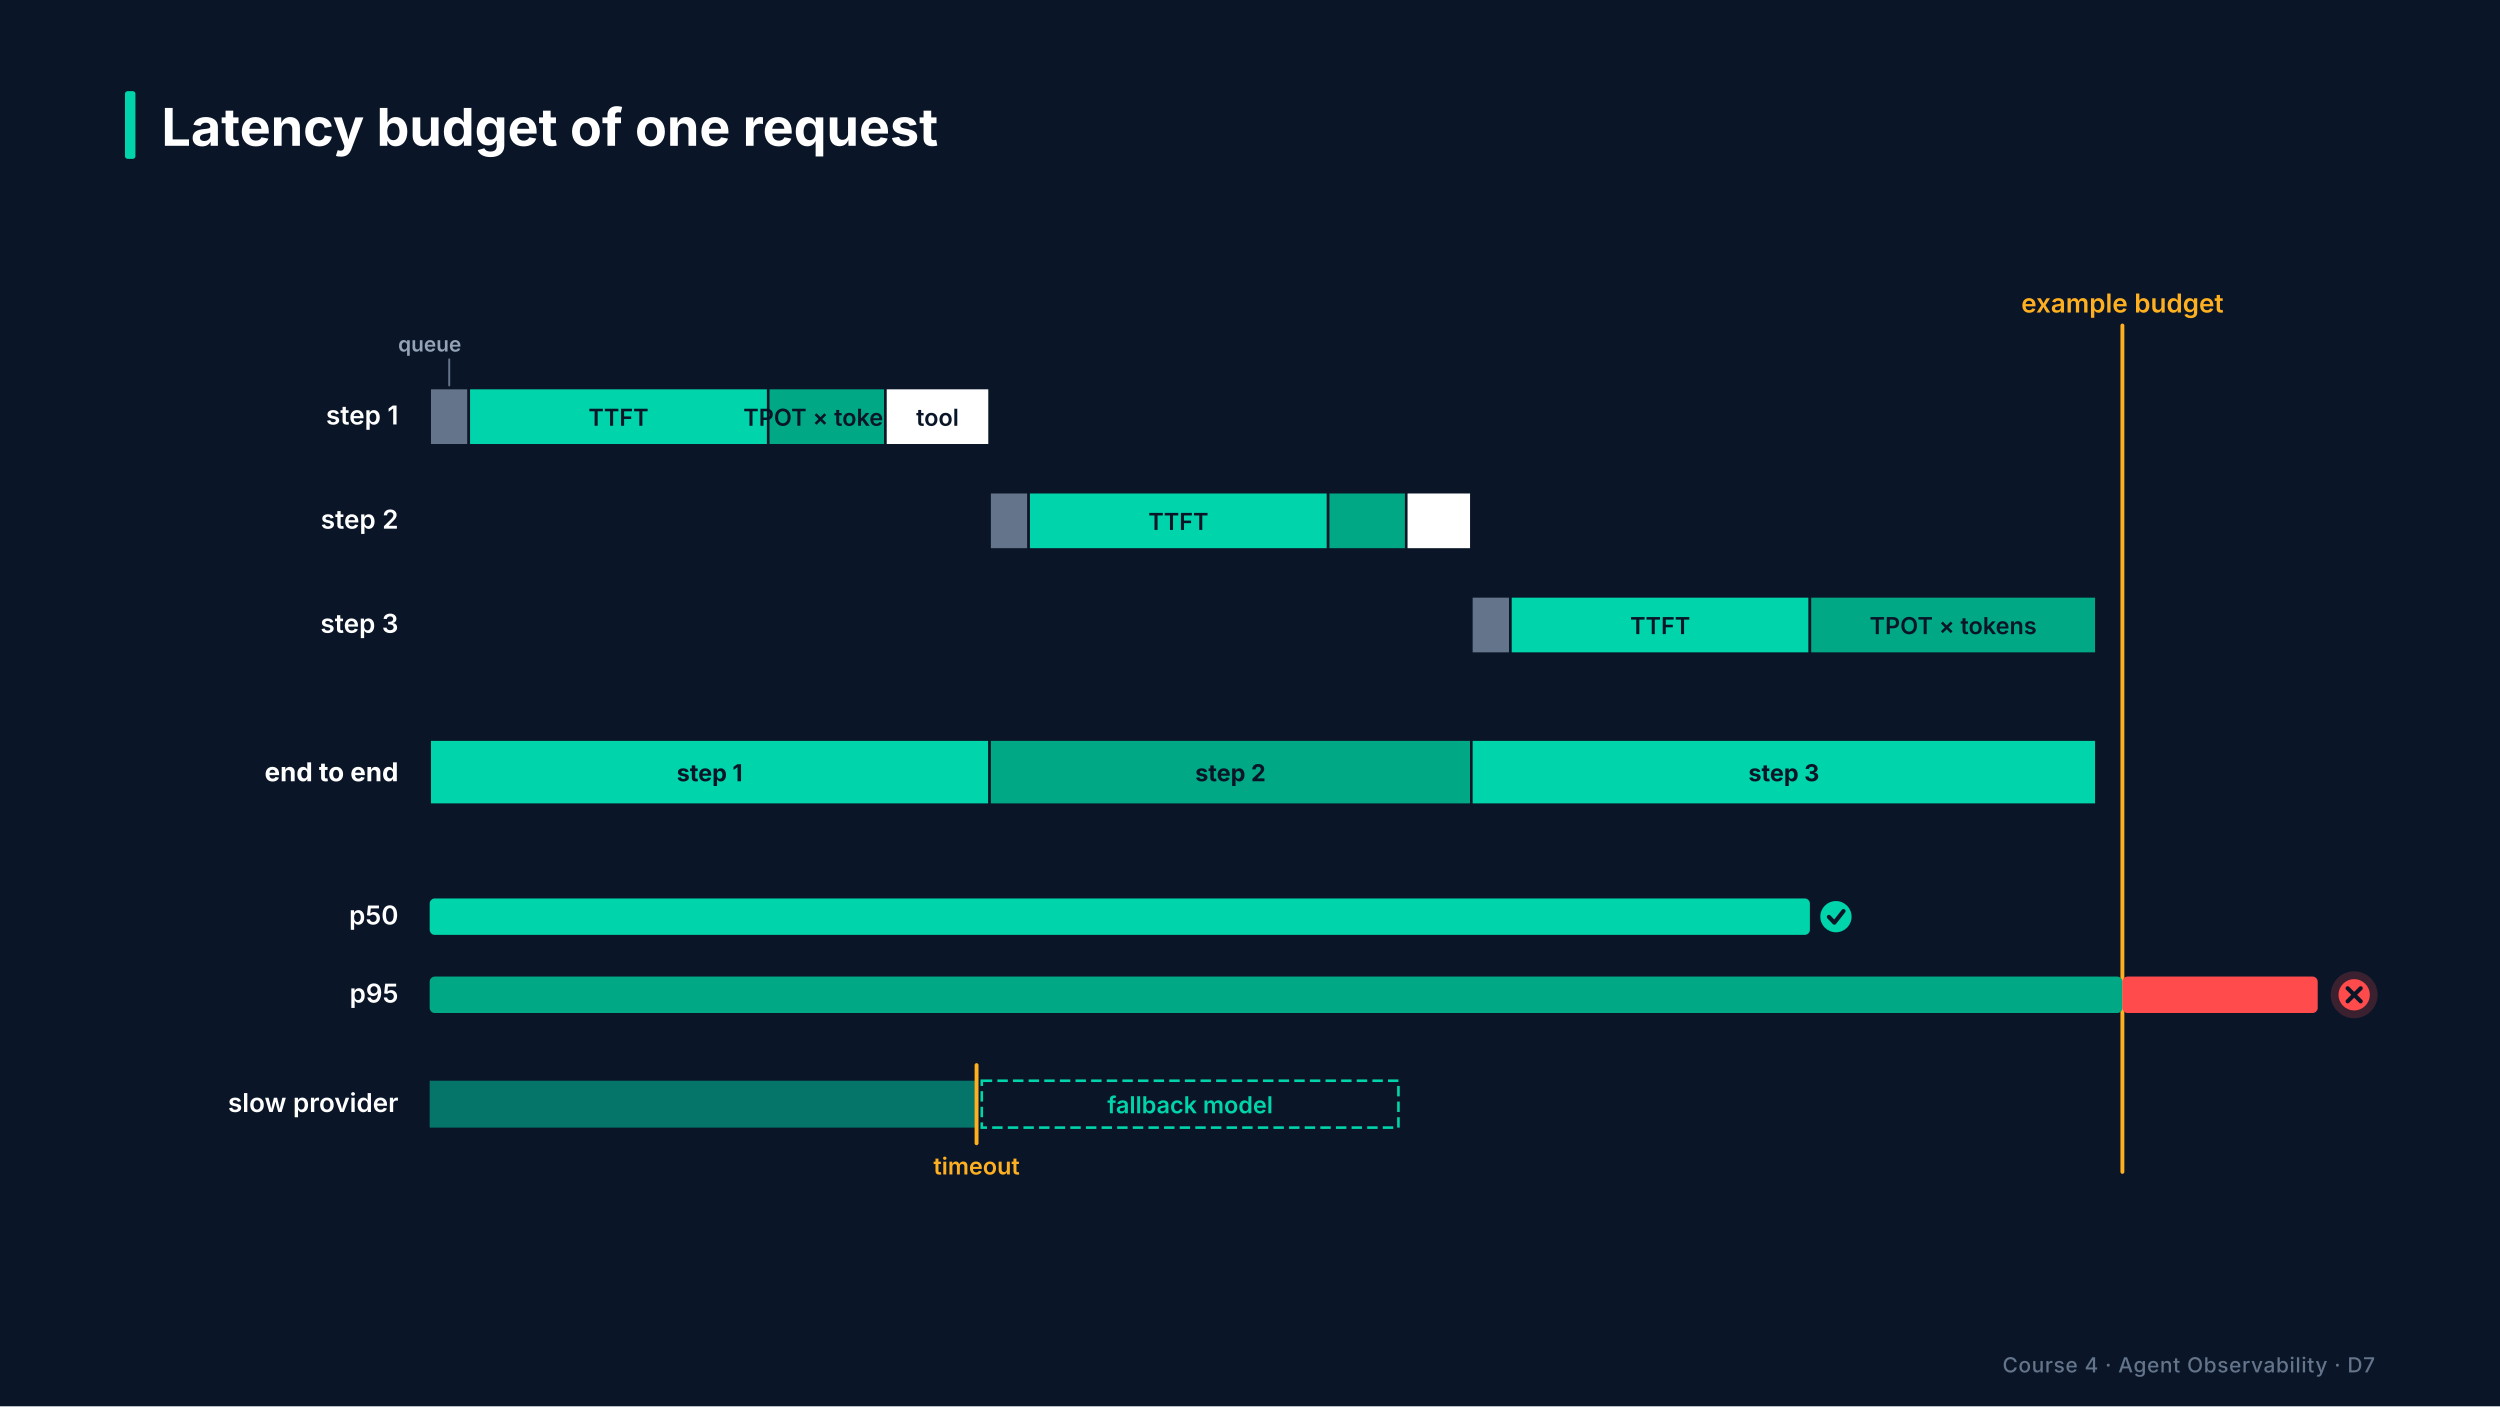
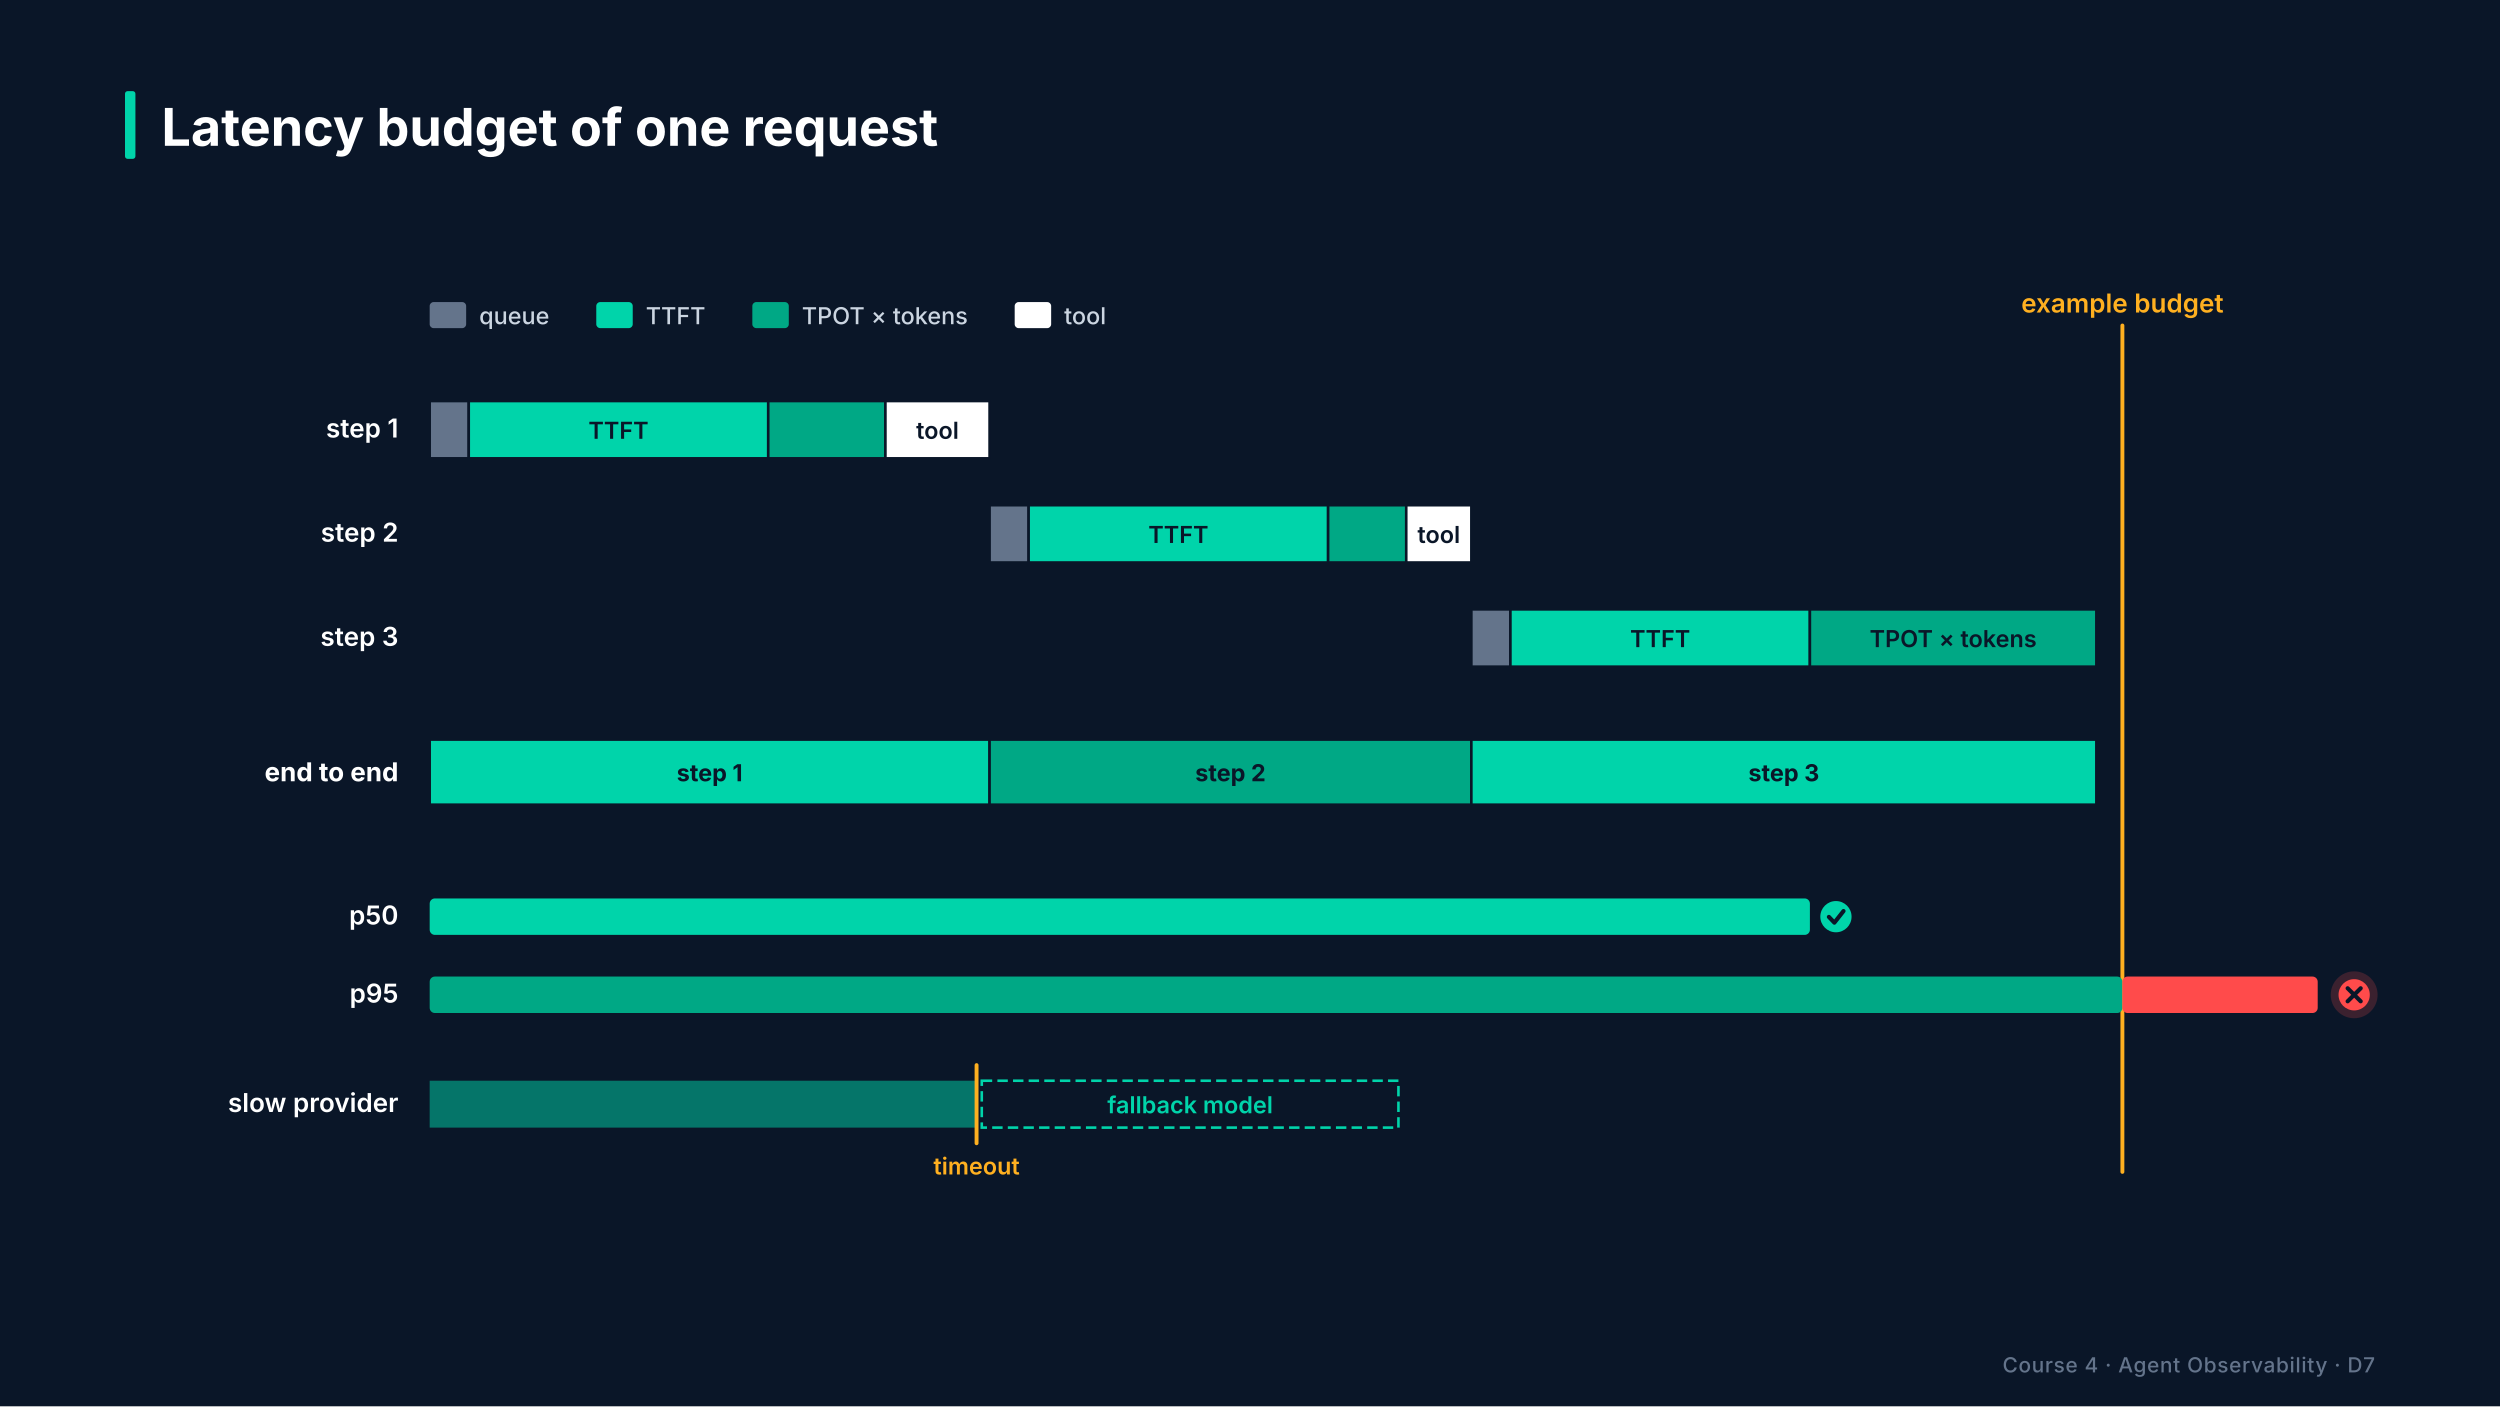
<svg xmlns="http://www.w3.org/2000/svg" viewBox="0 0 1920 1080" width="1920" height="1080" role="img" aria-labelledby="t-D7">
  <defs>
    <marker id="arr-flow" viewBox="0 0 16 16" markerWidth="16" markerHeight="16" refX="12" refY="8" orient="auto-start-reverse" markerUnits="userSpaceOnUse">
      <path d="M3 2.5 L12.5 8 L3 13.5" fill="none" stroke="#FFFFFF99" stroke-width="2.6" stroke-linecap="round" stroke-linejoin="round" />
    </marker>
    <marker id="arr-teal" viewBox="0 0 16 16" markerWidth="16" markerHeight="16" refX="12" refY="8" orient="auto-start-reverse" markerUnits="userSpaceOnUse">
      <path d="M3 2.5 L12.5 8 L3 13.5" fill="none" stroke="#00D4AA" stroke-width="2.6" stroke-linecap="round" stroke-linejoin="round" />
    </marker>
    <marker id="arr-red" viewBox="0 0 16 16" markerWidth="16" markerHeight="16" refX="12" refY="8" orient="auto-start-reverse" markerUnits="userSpaceOnUse">
      <path d="M3 2.5 L12.5 8 L3 13.5" fill="none" stroke="#FF4B4B" stroke-width="2.6" stroke-linecap="round" stroke-linejoin="round" />
    </marker>
    <marker id="arr-amber" viewBox="0 0 16 16" markerWidth="16" markerHeight="16" refX="12" refY="8" orient="auto-start-reverse" markerUnits="userSpaceOnUse">
      <path d="M3 2.5 L12.5 8 L3 13.5" fill="none" stroke="#FFB020" stroke-width="2.6" stroke-linecap="round" stroke-linejoin="round" />
    </marker>
    <marker id="arr-gray" viewBox="0 0 16 16" markerWidth="16" markerHeight="16" refX="12" refY="8" orient="auto-start-reverse" markerUnits="userSpaceOnUse">
      <path d="M3 2.5 L12.5 8 L3 13.5" fill="none" stroke="#64748B" stroke-width="2.6" stroke-linecap="round" stroke-linejoin="round" />
    </marker>
    <marker id="arr-white" viewBox="0 0 16 16" markerWidth="16" markerHeight="16" refX="12" refY="8" orient="auto-start-reverse" markerUnits="userSpaceOnUse">
      <path d="M3 2.5 L12.5 8 L3 13.5" fill="none" stroke="#FFFFFF" stroke-width="2.6" stroke-linecap="round" stroke-linejoin="round" />
    </marker>
  </defs>
  <rect width="1920" height="1080" fill="#0A1628" />
  <g id="diagram-title">
    <rect x="96" y="70" width="8" height="52" rx="2" fill="#00D4AA" />
    <text x="124" y="112" font-family="Inter, 'Inter var', 'Helvetica Neue', Arial, sans-serif" font-size="40" font-weight="700" fill="#FFFFFF">Latency budget of one request</text>
    <text x="1824" y="1054" font-family="Inter, 'Inter var', 'Helvetica Neue', Arial, sans-serif" font-size="16" font-weight="500" fill="#64748B" text-anchor="end" letter-spacing="0.5">Course 4 · Agent Observability · D7</text>
  </g>
  <g id="build-1">
-     <text x="306" y="326" font-family="Inter, 'Inter var', 'Helvetica Neue', Arial, sans-serif" font-size="20" font-weight="600" fill="#FFFFFF" text-anchor="end">step 1</text>
-     <rect x="330" y="298" width="30" height="44" fill="#64748B" stroke="#0A1628" stroke-width="2" />
-     <rect x="360" y="298" width="230" height="44" fill="#00D4AA" stroke="#0A1628" stroke-width="2" />
-     <text x="475.0" y="327" font-family="Inter, 'Inter var', 'Helvetica Neue', Arial, sans-serif" font-size="18" font-weight="600" fill="#0A1628" text-anchor="middle">TTFT</text>
-     <rect x="590" y="298" width="90" height="44" fill="#00A885" stroke="#0A1628" stroke-width="2" />
-     <text x="635.0" y="327" font-family="Inter, 'Inter var', 'Helvetica Neue', Arial, sans-serif" font-size="18" font-weight="600" fill="#0A1628" text-anchor="middle">TPOT × tokens</text>
-     <rect x="680" y="298" width="80" height="44" fill="#FFFFFF" stroke="#0A1628" stroke-width="2" />
-     <text x="720.0" y="327" font-family="Inter, 'Inter var', 'Helvetica Neue', Arial, sans-serif" font-size="18" font-weight="600" fill="#0A1628" text-anchor="middle">tool</text>
-     <text x="306" y="406" font-family="Inter, 'Inter var', 'Helvetica Neue', Arial, sans-serif" font-size="20" font-weight="600" fill="#FFFFFF" text-anchor="end">step 2</text>
-     <rect x="760" y="378" width="30" height="44" fill="#64748B" stroke="#0A1628" stroke-width="2" />
-     <rect x="790" y="378" width="230" height="44" fill="#00D4AA" stroke="#0A1628" stroke-width="2" />
-     <text x="905.0" y="407" font-family="Inter, 'Inter var', 'Helvetica Neue', Arial, sans-serif" font-size="18" font-weight="600" fill="#0A1628" text-anchor="middle">TTFT</text>
-     <rect x="1020" y="378" width="60" height="44" fill="#00A885" stroke="#0A1628" stroke-width="2" />
-     <rect x="1080" y="378" width="50" height="44" fill="#FFFFFF" stroke="#0A1628" stroke-width="2" />
-     <text x="306" y="486" font-family="Inter, 'Inter var', 'Helvetica Neue', Arial, sans-serif" font-size="20" font-weight="600" fill="#FFFFFF" text-anchor="end">step 3</text>
-     <rect x="1130" y="458" width="30" height="44" fill="#64748B" stroke="#0A1628" stroke-width="2" />
-     <rect x="1160" y="458" width="230" height="44" fill="#00D4AA" stroke="#0A1628" stroke-width="2" />
-     <text x="1275.0" y="487" font-family="Inter, 'Inter var', 'Helvetica Neue', Arial, sans-serif" font-size="18" font-weight="600" fill="#0A1628" text-anchor="middle">TTFT</text>
-     <rect x="1390" y="458" width="220" height="44" fill="#00A885" stroke="#0A1628" stroke-width="2" />
-     <text x="1500.0" y="487" font-family="Inter, 'Inter var', 'Helvetica Neue', Arial, sans-serif" font-size="18" font-weight="600" fill="#0A1628" text-anchor="middle">TPOT × tokens</text>
-     <text x="330" y="270" font-family="Inter, 'Inter var', 'Helvetica Neue', Arial, sans-serif" font-size="16" font-weight="600" fill="#94A3B8" text-anchor="middle">queue</text>
-     <path d="M345 276 L345 296" fill="none" stroke="#64748B" stroke-width="1.5" stroke-linecap="round" stroke-linejoin="round" />
+     <text x="306" y="336" font-family="Inter, 'Inter var', 'Helvetica Neue', Arial, sans-serif" font-size="20" font-weight="600" fill="#FFFFFF" text-anchor="end">step 1</text>
+     <rect x="330" y="308" width="30" height="44" fill="#64748B" stroke="#0A1628" stroke-width="2" />
+     <rect x="360" y="308" width="230" height="44" fill="#00D4AA" stroke="#0A1628" stroke-width="2" />
+     <text x="475.0" y="337" font-family="Inter, 'Inter var', 'Helvetica Neue', Arial, sans-serif" font-size="18" font-weight="600" fill="#0A1628" text-anchor="middle">TTFT</text>
+     <rect x="590" y="308" width="90" height="44" fill="#00A885" stroke="#0A1628" stroke-width="2" />
+     <rect x="680" y="308" width="80" height="44" fill="#FFFFFF" stroke="#0A1628" stroke-width="2" />
+     <text x="720.0" y="337" font-family="Inter, 'Inter var', 'Helvetica Neue', Arial, sans-serif" font-size="18" font-weight="600" fill="#0A1628" text-anchor="middle">tool</text>
+     <text x="306" y="416" font-family="Inter, 'Inter var', 'Helvetica Neue', Arial, sans-serif" font-size="20" font-weight="600" fill="#FFFFFF" text-anchor="end">step 2</text>
+     <rect x="760" y="388" width="30" height="44" fill="#64748B" stroke="#0A1628" stroke-width="2" />
+     <rect x="790" y="388" width="230" height="44" fill="#00D4AA" stroke="#0A1628" stroke-width="2" />
+     <text x="905.0" y="417" font-family="Inter, 'Inter var', 'Helvetica Neue', Arial, sans-serif" font-size="18" font-weight="600" fill="#0A1628" text-anchor="middle">TTFT</text>
+     <rect x="1020" y="388" width="60" height="44" fill="#00A885" stroke="#0A1628" stroke-width="2" />
+     <rect x="1080" y="388" width="50" height="44" fill="#FFFFFF" stroke="#0A1628" stroke-width="2" />
+     <text x="1105.0" y="417" font-family="Inter, 'Inter var', 'Helvetica Neue', Arial, sans-serif" font-size="18" font-weight="600" fill="#0A1628" text-anchor="middle">tool</text>
+     <text x="306" y="496" font-family="Inter, 'Inter var', 'Helvetica Neue', Arial, sans-serif" font-size="20" font-weight="600" fill="#FFFFFF" text-anchor="end">step 3</text>
+     <rect x="1130" y="468" width="30" height="44" fill="#64748B" stroke="#0A1628" stroke-width="2" />
+     <rect x="1160" y="468" width="230" height="44" fill="#00D4AA" stroke="#0A1628" stroke-width="2" />
+     <text x="1275.0" y="497" font-family="Inter, 'Inter var', 'Helvetica Neue', Arial, sans-serif" font-size="18" font-weight="600" fill="#0A1628" text-anchor="middle">TTFT</text>
+     <rect x="1390" y="468" width="220" height="44" fill="#00A885" stroke="#0A1628" stroke-width="2" />
+     <text x="1500.0" y="497" font-family="Inter, 'Inter var', 'Helvetica Neue', Arial, sans-serif" font-size="18" font-weight="600" fill="#0A1628" text-anchor="middle">TPOT × tokens</text>
+     <rect x="330" y="232" width="28" height="20" rx="3" fill="#64748B" />
+     <text x="368" y="249" font-family="Inter, 'Inter var', 'Helvetica Neue', Arial, sans-serif" font-size="18" font-weight="500" fill="#CBD5E1" text-anchor="start">queue</text>
+     <rect x="457.938" y="232" width="28" height="20" rx="3" fill="#00D4AA" />
+     <text x="495.938" y="249" font-family="Inter, 'Inter var', 'Helvetica Neue', Arial, sans-serif" font-size="18" font-weight="500" fill="#CBD5E1" text-anchor="start">TTFT</text>
+     <rect x="577.797" y="232" width="28" height="20" rx="3" fill="#00A885" />
+     <text x="615.797" y="249" font-family="Inter, 'Inter var', 'Helvetica Neue', Arial, sans-serif" font-size="18" font-weight="500" fill="#CBD5E1" text-anchor="start">TPOT × tokens</text>
+     <rect x="779.281" y="232" width="28" height="20" rx="3" fill="#FFFFFF" />
+     <text x="817.281" y="249" font-family="Inter, 'Inter var', 'Helvetica Neue', Arial, sans-serif" font-size="18" font-weight="500" fill="#CBD5E1" text-anchor="start">tool</text>
    <text x="306" y="600" font-family="Inter, 'Inter var', 'Helvetica Neue', Arial, sans-serif" font-size="20" font-weight="700" fill="#FFFFFF" text-anchor="end">end to end</text>
    <rect x="330" y="568" width="430" height="50" fill="#00D4AA" stroke="#0A1628" stroke-width="2" />
    <text x="545.0" y="600" font-family="Inter, 'Inter var', 'Helvetica Neue', Arial, sans-serif" font-size="18" font-weight="700" fill="#0A1628" text-anchor="middle">step 1</text>
    <rect x="760" y="568" width="370" height="50" fill="#00A885" stroke="#0A1628" stroke-width="2" />
    <text x="945.0" y="600" font-family="Inter, 'Inter var', 'Helvetica Neue', Arial, sans-serif" font-size="18" font-weight="700" fill="#0A1628" text-anchor="middle">step 2</text>
    <rect x="1130" y="568" width="480" height="50" fill="#00D4AA" stroke="#0A1628" stroke-width="2" />
    <text x="1370.0" y="600" font-family="Inter, 'Inter var', 'Helvetica Neue', Arial, sans-serif" font-size="18" font-weight="700" fill="#0A1628" text-anchor="middle">step 3</text>
    <path d="M1630 250 L1630 900" fill="none" stroke="#FFB020" stroke-width="3" stroke-linecap="round" stroke-linejoin="round" />
    <text x="1630" y="240" font-family="Inter, 'Inter var', 'Helvetica Neue', Arial, sans-serif" font-size="20" font-weight="600" fill="#FFB020" text-anchor="middle">example budget</text>
  </g>
  <g id="build-2">
    <text x="306" y="710" font-family="Inter, 'Inter var', 'Helvetica Neue', Arial, sans-serif" font-size="20" font-weight="600" fill="#FFFFFF" text-anchor="end">p50</text>
    <rect x="330" y="690" width="1060" height="28" rx="4" fill="#00D4AA" />
    <g>
      <circle cx="1410" cy="704" r="12" fill="#00D4AA" />
      <path d="M1404.6 704.2 L1408.8 708.6 L1415.8 699.7" fill="none" stroke="#0A1628" stroke-width="3.2" stroke-linecap="round" stroke-linejoin="round" />
    </g>
    <text x="306" y="770" font-family="Inter, 'Inter var', 'Helvetica Neue', Arial, sans-serif" font-size="20" font-weight="600" fill="#FFFFFF" text-anchor="end">p95</text>
    <rect x="330" y="750" width="1300" height="28" rx="4" fill="#00A885" />
    <rect x="1630" y="750" width="150" height="28" rx="4" fill="#FF4B4B" />
    <g>
      <circle cx="1808" cy="764" r="18" fill="#FF4B4B33" />
      <circle cx="1808" cy="764" r="12" fill="#FF4B4B" />
      <path d="M1803.0 759.0 L1813.0 769.0 M1813.0 759.0 L1803.0 769.0" stroke="#0A1628" stroke-width="3.2" stroke-linecap="round" />
    </g>
  </g>
  <g id="build-3">
    <text x="306" y="854" font-family="Inter, 'Inter var', 'Helvetica Neue', Arial, sans-serif" font-size="20" font-weight="600" fill="#FFFFFF" text-anchor="end">slow provider</text>
    <rect x="330" y="830" width="420" height="36" fill="#00D4AA" opacity="0.5" />
    <path d="M750 818 L750 878" fill="none" stroke="#FFB020" stroke-width="3" stroke-linecap="round" stroke-linejoin="round" />
    <text x="750" y="902" font-family="Inter, 'Inter var', 'Helvetica Neue', Arial, sans-serif" font-size="18" font-weight="600" fill="#FFB020" text-anchor="middle">timeout</text>
    <rect x="754" y="830" width="320" height="36" fill="none" stroke="#00D4AA" stroke-width="2" stroke-dasharray="8 4" />
    <text x="914" y="855" font-family="Inter, 'Inter var', 'Helvetica Neue', Arial, sans-serif" font-size="18" font-weight="600" fill="#00D4AA" text-anchor="middle">fallback model</text>
  </g>
</svg>
